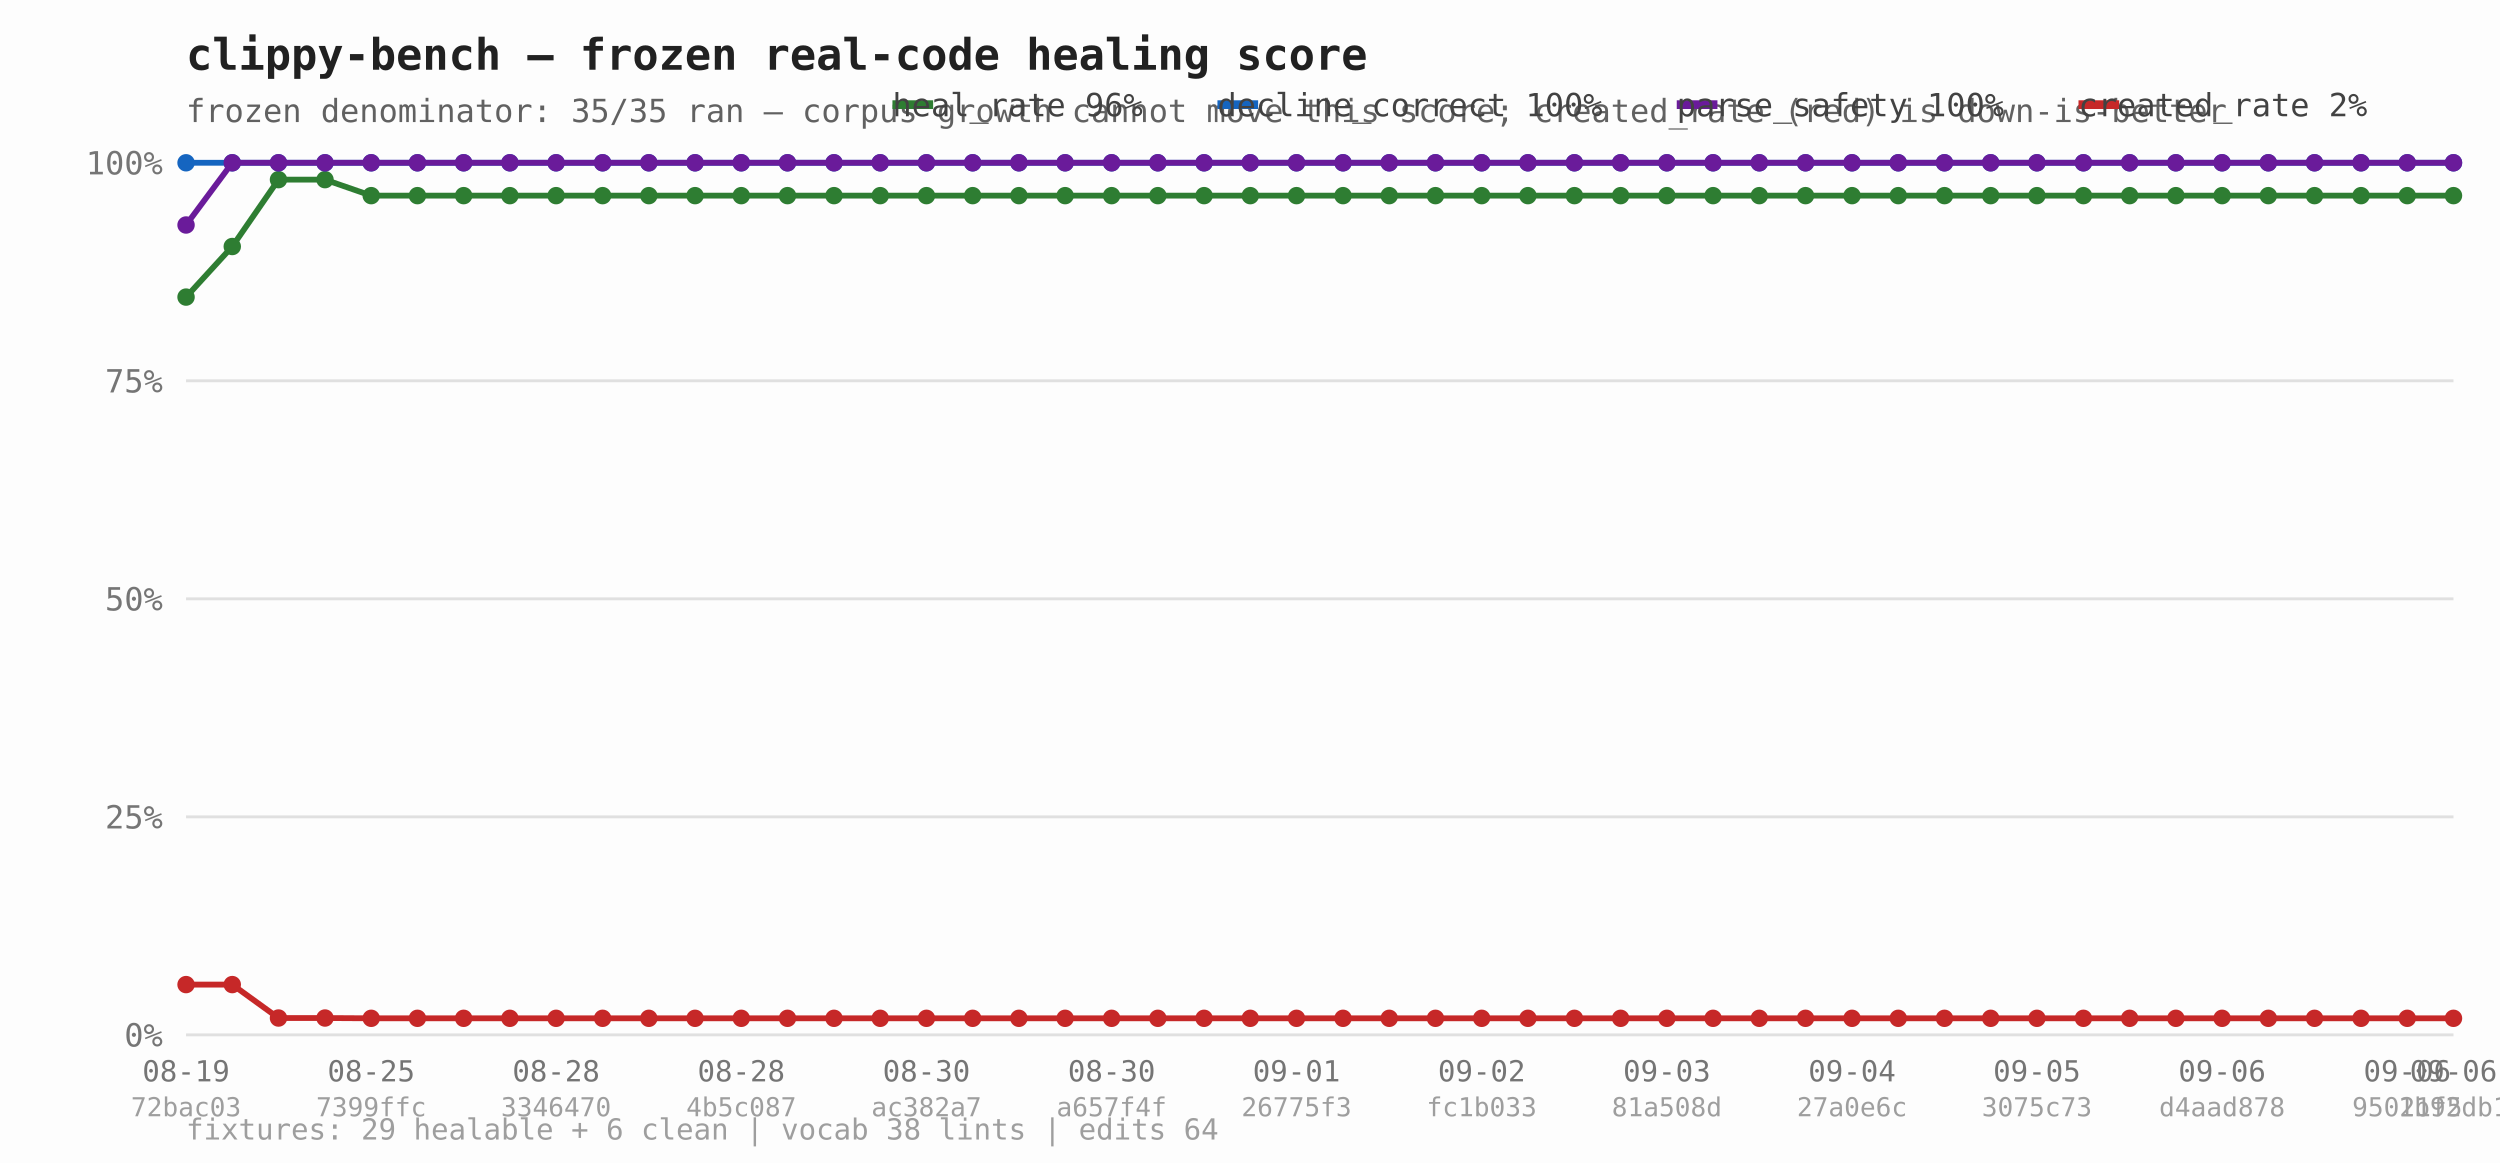
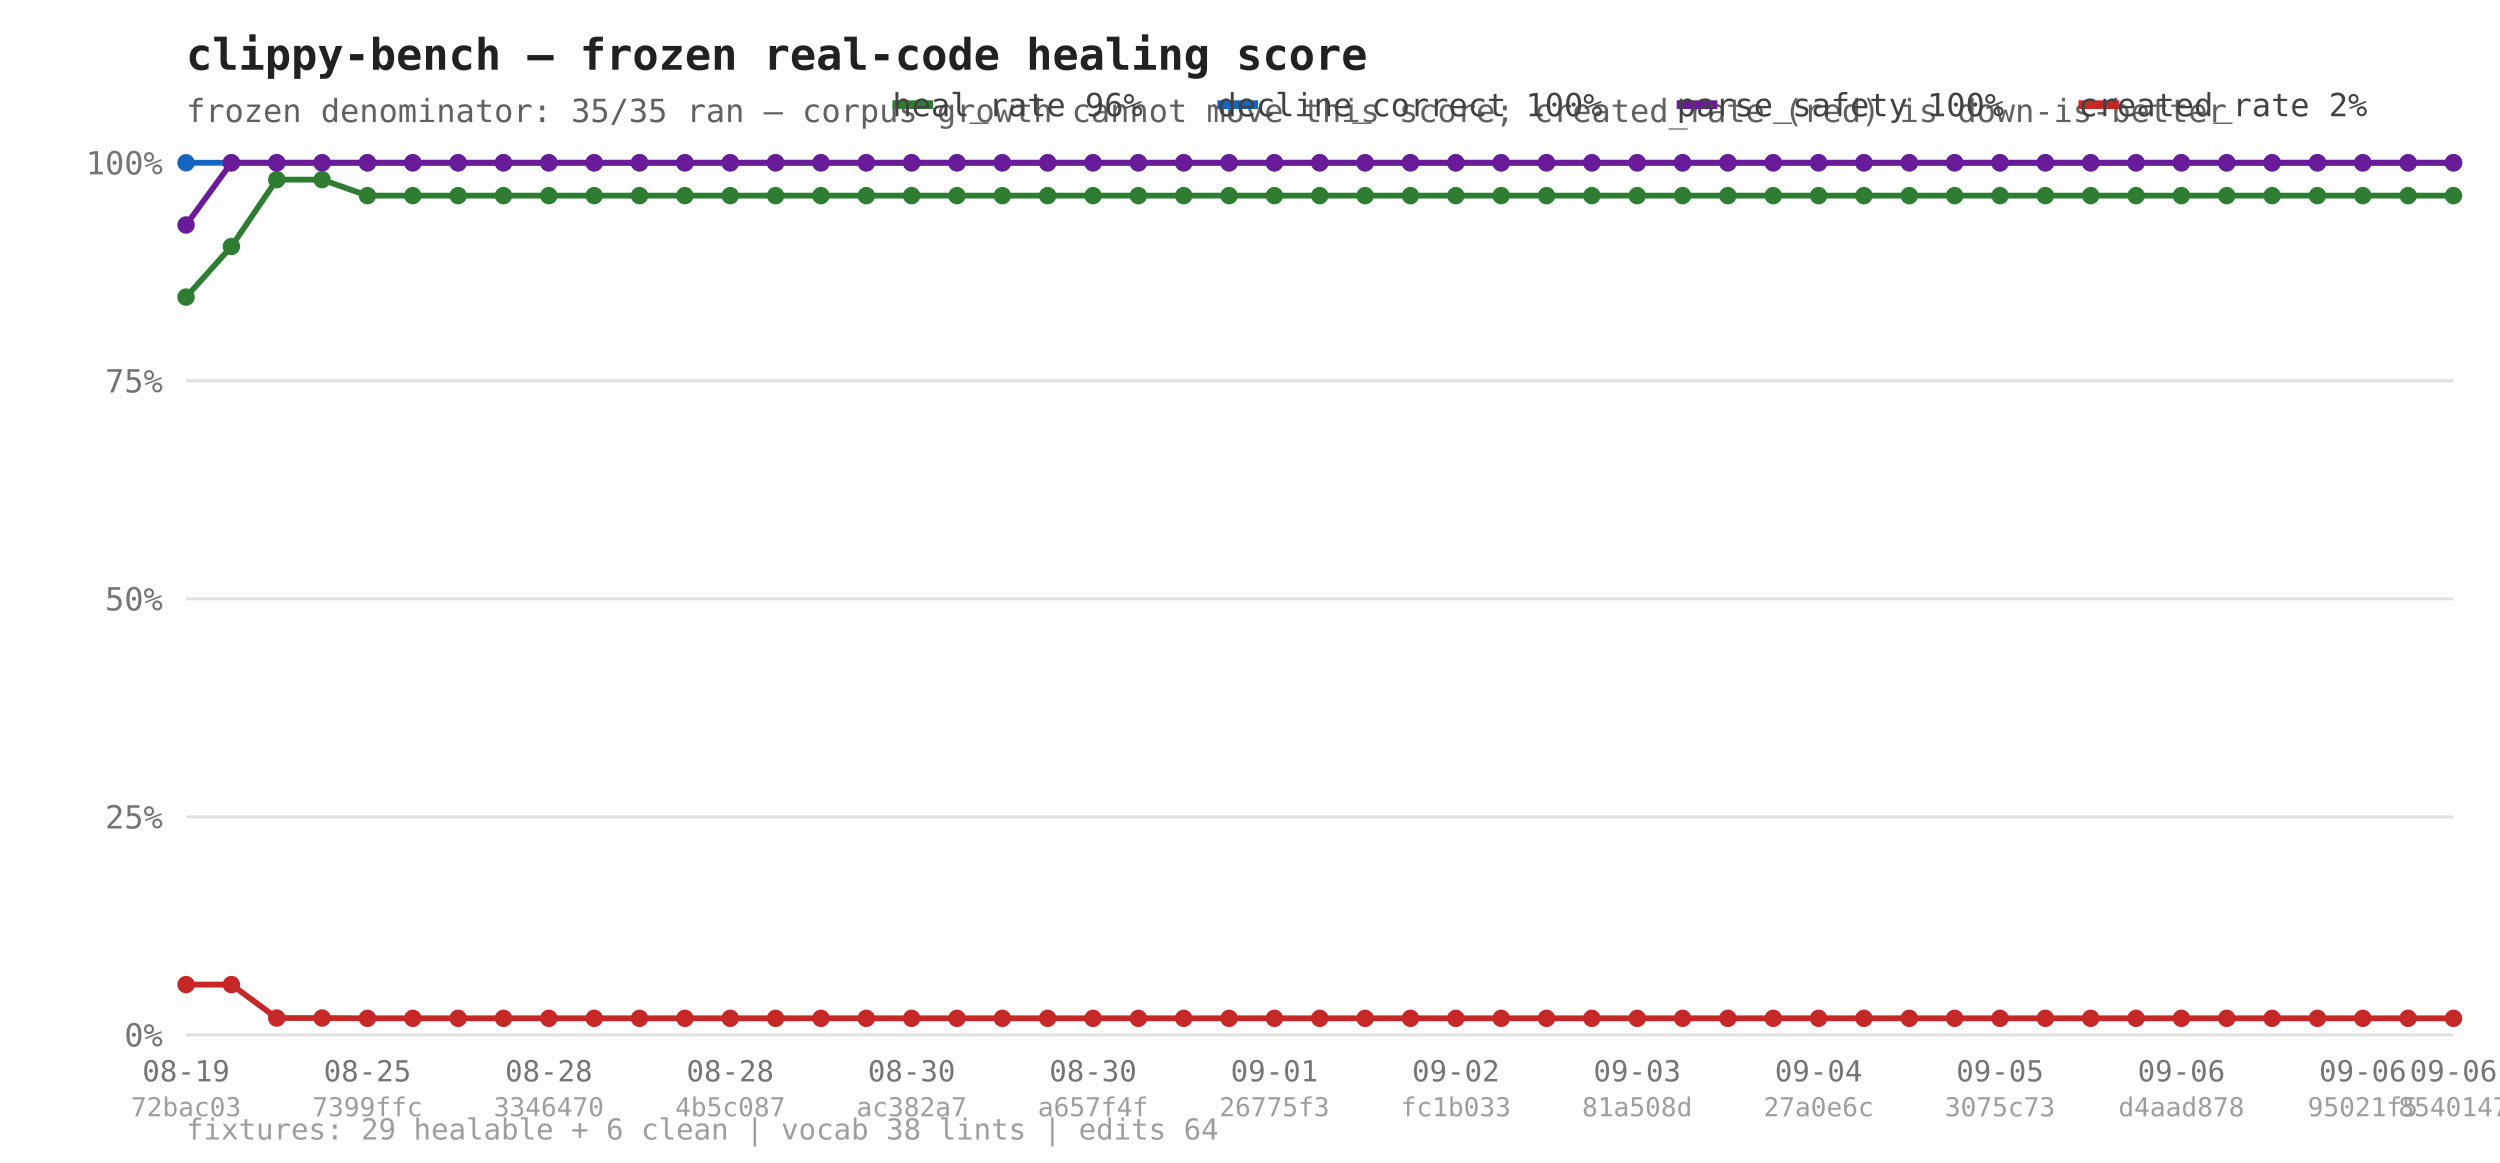
<svg xmlns="http://www.w3.org/2000/svg" width="860" height="400" viewBox="0 0 860 400" font-family="ui-monospace,Menlo,monospace">
  <rect width="100%" height="100%" fill="#fdfdfd" />
  <text x="64" y="24" font-size="15" font-weight="bold" fill="#212121">clippy-bench — frozen real-code healing score</text>
  <text x="64" y="42" font-size="11" fill="#616161">frozen denominator: 35/35 ran — corpus growth cannot move this score; created_rate (red) is down-is-better</text>
  <line x1="64" y1="356.0" x2="844" y2="356.0" stroke="#e0e0e0" stroke-width="1" />
  <text x="56" y="360.0" font-size="11" fill="#757575" text-anchor="end">0%</text>
  <line x1="64" y1="281.0" x2="844" y2="281.0" stroke="#e0e0e0" stroke-width="1" />
  <text x="56" y="285.0" font-size="11" fill="#757575" text-anchor="end">25%</text>
  <line x1="64" y1="206.0" x2="844" y2="206.0" stroke="#e0e0e0" stroke-width="1" />
  <text x="56" y="210.0" font-size="11" fill="#757575" text-anchor="end">50%</text>
  <line x1="64" y1="131.0" x2="844" y2="131.0" stroke="#e0e0e0" stroke-width="1" />
  <text x="56" y="135.0" font-size="11" fill="#757575" text-anchor="end">75%</text>
  <line x1="64" y1="56.0" x2="844" y2="56.0" stroke="#e0e0e0" stroke-width="1" />
  <text x="56" y="60.0" font-size="11" fill="#757575" text-anchor="end">100%</text>
  <line x1="715.0" y1="36" x2="729.0" y2="36" stroke="#c62828" stroke-width="3" />
  <text x="715.0" y="40" font-size="11" fill="#424242">created_rate 2%</text>
  <line x1="576.8" y1="36" x2="590.8" y2="36" stroke="#6a1b9a" stroke-width="3" />
  <text x="576.8" y="40" font-size="11" fill="#424242">parse_safety 100%</text>
  <line x1="418.8" y1="36" x2="432.8" y2="36" stroke="#1565c0" stroke-width="3" />
  <text x="418.8" y="40" font-size="11" fill="#424242">decline_correct 100%</text>
  <line x1="307.0" y1="36" x2="321.0" y2="36" stroke="#2e7d32" stroke-width="3" />
  <text x="307.0" y="40" font-size="11" fill="#424242">heal_rate 96%</text>
-   <path d="M 64.0 102.2 L 79.9 84.8 L 95.8 61.8 L 111.8 61.8 L 127.7 67.3 L 143.6 67.3 L 159.5 67.3 L 175.4 67.3 L 191.3 67.3 L 207.3 67.3 L 223.2 67.3 L 239.1 67.3 L 255.0 67.3 L 270.9 67.3 L 286.9 67.3 L 302.8 67.3 L 318.7 67.3 L 334.6 67.3 L 350.5 67.3 L 366.4 67.3 L 382.4 67.3 L 398.3 67.3 L 414.2 67.3 L 430.1 67.3 L 446.0 67.3 L 462.0 67.3 L 477.9 67.3 L 493.8 67.3 L 509.7 67.3 L 525.6 67.3 L 541.6 67.3 L 557.5 67.3 L 573.4 67.3 L 589.3 67.3 L 605.2 67.3 L 621.1 67.3 L 637.1 67.3 L 653.0 67.3 L 668.9 67.3 L 684.8 67.3 L 700.7 67.3 L 716.7 67.3 L 732.6 67.3 L 748.5 67.3 L 764.4 67.3 L 780.3 67.3 L 796.2 67.3 L 812.2 67.3 L 828.1 67.3 L 844.0 67.3" fill="none" stroke="#2e7d32" stroke-width="2" stroke-linejoin="round" stroke-linecap="round" />
+   <path d="M 64.0 102.2 L 79.6 84.8 L 95.2 61.8 L 110.8 61.8 L 126.4 67.3 L 142.0 67.3 L 157.6 67.3 L 173.2 67.3 L 188.8 67.3 L 204.4 67.3 L 220.0 67.3 L 235.6 67.3 L 251.2 67.3 L 266.8 67.3 L 282.4 67.3 L 298.0 67.3 L 313.6 67.3 L 329.2 67.3 L 344.8 67.3 L 360.4 67.3 L 376.0 67.3 L 391.6 67.3 L 407.2 67.3 L 422.8 67.3 L 438.4 67.3 L 454.0 67.3 L 469.6 67.3 L 485.2 67.3 L 500.8 67.3 L 516.4 67.3 L 532.0 67.3 L 547.6 67.3 L 563.2 67.3 L 578.8 67.3 L 594.4 67.3 L 610.0 67.3 L 625.6 67.3 L 641.2 67.3 L 656.8 67.3 L 672.4 67.3 L 688.0 67.3 L 703.6 67.3 L 719.2 67.3 L 734.8 67.3 L 750.4 67.3 L 766.0 67.3 L 781.6 67.3 L 797.2 67.3 L 812.8 67.3 L 828.4 67.3 L 844.0 67.3" fill="none" stroke="#2e7d32" stroke-width="2" stroke-linejoin="round" stroke-linecap="round" />
  <circle cx="64.0" cy="102.2" r="3" fill="#2e7d32" />
-   <circle cx="79.9" cy="84.8" r="3" fill="#2e7d32" />
-   <circle cx="95.8" cy="61.8" r="3" fill="#2e7d32" />
-   <circle cx="111.8" cy="61.8" r="3" fill="#2e7d32" />
-   <circle cx="127.7" cy="67.3" r="3" fill="#2e7d32" />
-   <circle cx="143.6" cy="67.3" r="3" fill="#2e7d32" />
-   <circle cx="159.5" cy="67.3" r="3" fill="#2e7d32" />
-   <circle cx="175.4" cy="67.3" r="3" fill="#2e7d32" />
-   <circle cx="191.3" cy="67.3" r="3" fill="#2e7d32" />
-   <circle cx="207.3" cy="67.3" r="3" fill="#2e7d32" />
-   <circle cx="223.2" cy="67.3" r="3" fill="#2e7d32" />
-   <circle cx="239.1" cy="67.3" r="3" fill="#2e7d32" />
-   <circle cx="255.0" cy="67.3" r="3" fill="#2e7d32" />
-   <circle cx="270.9" cy="67.3" r="3" fill="#2e7d32" />
-   <circle cx="286.9" cy="67.3" r="3" fill="#2e7d32" />
-   <circle cx="302.8" cy="67.3" r="3" fill="#2e7d32" />
-   <circle cx="318.7" cy="67.3" r="3" fill="#2e7d32" />
-   <circle cx="334.6" cy="67.3" r="3" fill="#2e7d32" />
-   <circle cx="350.5" cy="67.3" r="3" fill="#2e7d32" />
-   <circle cx="366.4" cy="67.3" r="3" fill="#2e7d32" />
-   <circle cx="382.4" cy="67.3" r="3" fill="#2e7d32" />
-   <circle cx="398.3" cy="67.3" r="3" fill="#2e7d32" />
-   <circle cx="414.2" cy="67.3" r="3" fill="#2e7d32" />
-   <circle cx="430.1" cy="67.3" r="3" fill="#2e7d32" />
-   <circle cx="446.0" cy="67.3" r="3" fill="#2e7d32" />
-   <circle cx="462.0" cy="67.3" r="3" fill="#2e7d32" />
-   <circle cx="477.9" cy="67.3" r="3" fill="#2e7d32" />
-   <circle cx="493.8" cy="67.3" r="3" fill="#2e7d32" />
-   <circle cx="509.7" cy="67.3" r="3" fill="#2e7d32" />
-   <circle cx="525.6" cy="67.3" r="3" fill="#2e7d32" />
-   <circle cx="541.6" cy="67.3" r="3" fill="#2e7d32" />
-   <circle cx="557.5" cy="67.3" r="3" fill="#2e7d32" />
-   <circle cx="573.4" cy="67.3" r="3" fill="#2e7d32" />
-   <circle cx="589.3" cy="67.3" r="3" fill="#2e7d32" />
-   <circle cx="605.2" cy="67.3" r="3" fill="#2e7d32" />
-   <circle cx="621.1" cy="67.3" r="3" fill="#2e7d32" />
-   <circle cx="637.1" cy="67.3" r="3" fill="#2e7d32" />
-   <circle cx="653.0" cy="67.3" r="3" fill="#2e7d32" />
-   <circle cx="668.9" cy="67.3" r="3" fill="#2e7d32" />
-   <circle cx="684.8" cy="67.3" r="3" fill="#2e7d32" />
-   <circle cx="700.7" cy="67.3" r="3" fill="#2e7d32" />
-   <circle cx="716.7" cy="67.3" r="3" fill="#2e7d32" />
-   <circle cx="732.6" cy="67.3" r="3" fill="#2e7d32" />
-   <circle cx="748.5" cy="67.3" r="3" fill="#2e7d32" />
-   <circle cx="764.4" cy="67.3" r="3" fill="#2e7d32" />
-   <circle cx="780.3" cy="67.3" r="3" fill="#2e7d32" />
-   <circle cx="796.2" cy="67.3" r="3" fill="#2e7d32" />
-   <circle cx="812.2" cy="67.3" r="3" fill="#2e7d32" />
-   <circle cx="828.1" cy="67.3" r="3" fill="#2e7d32" />
+   <circle cx="79.6" cy="84.8" r="3" fill="#2e7d32" />
+   <circle cx="95.2" cy="61.8" r="3" fill="#2e7d32" />
+   <circle cx="110.8" cy="61.8" r="3" fill="#2e7d32" />
+   <circle cx="126.4" cy="67.3" r="3" fill="#2e7d32" />
+   <circle cx="142.0" cy="67.3" r="3" fill="#2e7d32" />
+   <circle cx="157.6" cy="67.3" r="3" fill="#2e7d32" />
+   <circle cx="173.2" cy="67.3" r="3" fill="#2e7d32" />
+   <circle cx="188.8" cy="67.3" r="3" fill="#2e7d32" />
+   <circle cx="204.4" cy="67.3" r="3" fill="#2e7d32" />
+   <circle cx="220.0" cy="67.3" r="3" fill="#2e7d32" />
+   <circle cx="235.6" cy="67.3" r="3" fill="#2e7d32" />
+   <circle cx="251.2" cy="67.3" r="3" fill="#2e7d32" />
+   <circle cx="266.8" cy="67.3" r="3" fill="#2e7d32" />
+   <circle cx="282.4" cy="67.3" r="3" fill="#2e7d32" />
+   <circle cx="298.0" cy="67.3" r="3" fill="#2e7d32" />
+   <circle cx="313.6" cy="67.3" r="3" fill="#2e7d32" />
+   <circle cx="329.2" cy="67.3" r="3" fill="#2e7d32" />
+   <circle cx="344.8" cy="67.3" r="3" fill="#2e7d32" />
+   <circle cx="360.4" cy="67.3" r="3" fill="#2e7d32" />
+   <circle cx="376.0" cy="67.3" r="3" fill="#2e7d32" />
+   <circle cx="391.6" cy="67.3" r="3" fill="#2e7d32" />
+   <circle cx="407.2" cy="67.3" r="3" fill="#2e7d32" />
+   <circle cx="422.8" cy="67.3" r="3" fill="#2e7d32" />
+   <circle cx="438.4" cy="67.3" r="3" fill="#2e7d32" />
+   <circle cx="454.0" cy="67.3" r="3" fill="#2e7d32" />
+   <circle cx="469.6" cy="67.3" r="3" fill="#2e7d32" />
+   <circle cx="485.2" cy="67.3" r="3" fill="#2e7d32" />
+   <circle cx="500.8" cy="67.3" r="3" fill="#2e7d32" />
+   <circle cx="516.4" cy="67.3" r="3" fill="#2e7d32" />
+   <circle cx="532.0" cy="67.3" r="3" fill="#2e7d32" />
+   <circle cx="547.6" cy="67.3" r="3" fill="#2e7d32" />
+   <circle cx="563.2" cy="67.3" r="3" fill="#2e7d32" />
+   <circle cx="578.8" cy="67.3" r="3" fill="#2e7d32" />
+   <circle cx="594.4" cy="67.3" r="3" fill="#2e7d32" />
+   <circle cx="610.0" cy="67.3" r="3" fill="#2e7d32" />
+   <circle cx="625.6" cy="67.3" r="3" fill="#2e7d32" />
+   <circle cx="641.2" cy="67.3" r="3" fill="#2e7d32" />
+   <circle cx="656.8" cy="67.3" r="3" fill="#2e7d32" />
+   <circle cx="672.4" cy="67.3" r="3" fill="#2e7d32" />
+   <circle cx="688.0" cy="67.3" r="3" fill="#2e7d32" />
+   <circle cx="703.6" cy="67.3" r="3" fill="#2e7d32" />
+   <circle cx="719.2" cy="67.3" r="3" fill="#2e7d32" />
+   <circle cx="734.8" cy="67.3" r="3" fill="#2e7d32" />
+   <circle cx="750.4" cy="67.3" r="3" fill="#2e7d32" />
+   <circle cx="766.0" cy="67.3" r="3" fill="#2e7d32" />
+   <circle cx="781.6" cy="67.3" r="3" fill="#2e7d32" />
+   <circle cx="797.2" cy="67.3" r="3" fill="#2e7d32" />
+   <circle cx="812.8" cy="67.3" r="3" fill="#2e7d32" />
+   <circle cx="828.4" cy="67.3" r="3" fill="#2e7d32" />
  <circle cx="844.0" cy="67.3" r="3" fill="#2e7d32" />
-   <path d="M 64.0 56.0 L 79.9 56.0 L 95.8 56.0 L 111.8 56.0 L 127.7 56.0 L 143.6 56.0 L 159.5 56.0 L 175.4 56.0 L 191.3 56.0 L 207.3 56.0 L 223.2 56.0 L 239.1 56.0 L 255.0 56.0 L 270.9 56.0 L 286.9 56.0 L 302.8 56.0 L 318.7 56.0 L 334.6 56.0 L 350.5 56.0 L 366.4 56.0 L 382.4 56.0 L 398.3 56.0 L 414.2 56.0 L 430.1 56.0 L 446.0 56.0 L 462.0 56.0 L 477.9 56.0 L 493.8 56.0 L 509.7 56.0 L 525.6 56.0 L 541.6 56.0 L 557.5 56.0 L 573.4 56.0 L 589.3 56.0 L 605.2 56.0 L 621.1 56.0 L 637.1 56.0 L 653.0 56.0 L 668.9 56.0 L 684.8 56.0 L 700.7 56.0 L 716.7 56.0 L 732.6 56.0 L 748.5 56.0 L 764.4 56.0 L 780.3 56.0 L 796.2 56.0 L 812.2 56.0 L 828.1 56.0 L 844.0 56.0" fill="none" stroke="#1565c0" stroke-width="2" stroke-linejoin="round" stroke-linecap="round" />
+   <path d="M 64.0 56.0 L 79.6 56.0 L 95.2 56.0 L 110.8 56.0 L 126.4 56.0 L 142.0 56.0 L 157.6 56.0 L 173.2 56.0 L 188.8 56.0 L 204.4 56.0 L 220.0 56.0 L 235.6 56.0 L 251.2 56.0 L 266.8 56.0 L 282.4 56.0 L 298.0 56.0 L 313.6 56.0 L 329.2 56.0 L 344.8 56.0 L 360.4 56.0 L 376.0 56.0 L 391.6 56.0 L 407.2 56.0 L 422.8 56.0 L 438.4 56.0 L 454.0 56.0 L 469.6 56.0 L 485.2 56.0 L 500.8 56.0 L 516.4 56.0 L 532.0 56.0 L 547.6 56.0 L 563.2 56.0 L 578.8 56.0 L 594.4 56.0 L 610.0 56.0 L 625.6 56.0 L 641.2 56.0 L 656.8 56.0 L 672.4 56.0 L 688.0 56.0 L 703.6 56.0 L 719.2 56.0 L 734.8 56.0 L 750.4 56.0 L 766.0 56.0 L 781.6 56.0 L 797.2 56.0 L 812.8 56.0 L 828.4 56.0 L 844.0 56.0" fill="none" stroke="#1565c0" stroke-width="2" stroke-linejoin="round" stroke-linecap="round" />
  <circle cx="64.0" cy="56.0" r="3" fill="#1565c0" />
-   <circle cx="79.9" cy="56.0" r="3" fill="#1565c0" />
-   <circle cx="95.8" cy="56.0" r="3" fill="#1565c0" />
-   <circle cx="111.8" cy="56.0" r="3" fill="#1565c0" />
-   <circle cx="127.7" cy="56.0" r="3" fill="#1565c0" />
-   <circle cx="143.6" cy="56.0" r="3" fill="#1565c0" />
-   <circle cx="159.5" cy="56.0" r="3" fill="#1565c0" />
-   <circle cx="175.4" cy="56.0" r="3" fill="#1565c0" />
-   <circle cx="191.3" cy="56.0" r="3" fill="#1565c0" />
-   <circle cx="207.3" cy="56.0" r="3" fill="#1565c0" />
-   <circle cx="223.2" cy="56.0" r="3" fill="#1565c0" />
-   <circle cx="239.1" cy="56.0" r="3" fill="#1565c0" />
-   <circle cx="255.0" cy="56.0" r="3" fill="#1565c0" />
-   <circle cx="270.9" cy="56.0" r="3" fill="#1565c0" />
-   <circle cx="286.9" cy="56.0" r="3" fill="#1565c0" />
-   <circle cx="302.8" cy="56.0" r="3" fill="#1565c0" />
-   <circle cx="318.7" cy="56.0" r="3" fill="#1565c0" />
-   <circle cx="334.6" cy="56.0" r="3" fill="#1565c0" />
-   <circle cx="350.5" cy="56.0" r="3" fill="#1565c0" />
-   <circle cx="366.4" cy="56.0" r="3" fill="#1565c0" />
-   <circle cx="382.4" cy="56.0" r="3" fill="#1565c0" />
-   <circle cx="398.3" cy="56.0" r="3" fill="#1565c0" />
-   <circle cx="414.2" cy="56.0" r="3" fill="#1565c0" />
-   <circle cx="430.1" cy="56.0" r="3" fill="#1565c0" />
-   <circle cx="446.0" cy="56.0" r="3" fill="#1565c0" />
-   <circle cx="462.0" cy="56.0" r="3" fill="#1565c0" />
-   <circle cx="477.9" cy="56.0" r="3" fill="#1565c0" />
-   <circle cx="493.8" cy="56.0" r="3" fill="#1565c0" />
-   <circle cx="509.7" cy="56.0" r="3" fill="#1565c0" />
-   <circle cx="525.6" cy="56.0" r="3" fill="#1565c0" />
-   <circle cx="541.6" cy="56.0" r="3" fill="#1565c0" />
-   <circle cx="557.5" cy="56.0" r="3" fill="#1565c0" />
-   <circle cx="573.4" cy="56.0" r="3" fill="#1565c0" />
-   <circle cx="589.3" cy="56.0" r="3" fill="#1565c0" />
-   <circle cx="605.2" cy="56.0" r="3" fill="#1565c0" />
-   <circle cx="621.1" cy="56.0" r="3" fill="#1565c0" />
-   <circle cx="637.1" cy="56.0" r="3" fill="#1565c0" />
-   <circle cx="653.0" cy="56.0" r="3" fill="#1565c0" />
-   <circle cx="668.9" cy="56.0" r="3" fill="#1565c0" />
-   <circle cx="684.8" cy="56.0" r="3" fill="#1565c0" />
-   <circle cx="700.7" cy="56.0" r="3" fill="#1565c0" />
-   <circle cx="716.7" cy="56.0" r="3" fill="#1565c0" />
-   <circle cx="732.6" cy="56.0" r="3" fill="#1565c0" />
-   <circle cx="748.5" cy="56.0" r="3" fill="#1565c0" />
-   <circle cx="764.4" cy="56.0" r="3" fill="#1565c0" />
-   <circle cx="780.3" cy="56.0" r="3" fill="#1565c0" />
-   <circle cx="796.2" cy="56.0" r="3" fill="#1565c0" />
-   <circle cx="812.2" cy="56.0" r="3" fill="#1565c0" />
-   <circle cx="828.1" cy="56.0" r="3" fill="#1565c0" />
+   <circle cx="79.6" cy="56.0" r="3" fill="#1565c0" />
+   <circle cx="95.2" cy="56.0" r="3" fill="#1565c0" />
+   <circle cx="110.8" cy="56.0" r="3" fill="#1565c0" />
+   <circle cx="126.4" cy="56.0" r="3" fill="#1565c0" />
+   <circle cx="142.0" cy="56.0" r="3" fill="#1565c0" />
+   <circle cx="157.6" cy="56.0" r="3" fill="#1565c0" />
+   <circle cx="173.2" cy="56.0" r="3" fill="#1565c0" />
+   <circle cx="188.8" cy="56.0" r="3" fill="#1565c0" />
+   <circle cx="204.4" cy="56.0" r="3" fill="#1565c0" />
+   <circle cx="220.0" cy="56.0" r="3" fill="#1565c0" />
+   <circle cx="235.6" cy="56.0" r="3" fill="#1565c0" />
+   <circle cx="251.2" cy="56.0" r="3" fill="#1565c0" />
+   <circle cx="266.8" cy="56.0" r="3" fill="#1565c0" />
+   <circle cx="282.4" cy="56.0" r="3" fill="#1565c0" />
+   <circle cx="298.0" cy="56.0" r="3" fill="#1565c0" />
+   <circle cx="313.6" cy="56.0" r="3" fill="#1565c0" />
+   <circle cx="329.2" cy="56.0" r="3" fill="#1565c0" />
+   <circle cx="344.8" cy="56.0" r="3" fill="#1565c0" />
+   <circle cx="360.4" cy="56.0" r="3" fill="#1565c0" />
+   <circle cx="376.0" cy="56.0" r="3" fill="#1565c0" />
+   <circle cx="391.6" cy="56.0" r="3" fill="#1565c0" />
+   <circle cx="407.2" cy="56.0" r="3" fill="#1565c0" />
+   <circle cx="422.8" cy="56.0" r="3" fill="#1565c0" />
+   <circle cx="438.4" cy="56.0" r="3" fill="#1565c0" />
+   <circle cx="454.0" cy="56.0" r="3" fill="#1565c0" />
+   <circle cx="469.6" cy="56.0" r="3" fill="#1565c0" />
+   <circle cx="485.2" cy="56.0" r="3" fill="#1565c0" />
+   <circle cx="500.8" cy="56.0" r="3" fill="#1565c0" />
+   <circle cx="516.4" cy="56.0" r="3" fill="#1565c0" />
+   <circle cx="532.0" cy="56.0" r="3" fill="#1565c0" />
+   <circle cx="547.6" cy="56.0" r="3" fill="#1565c0" />
+   <circle cx="563.2" cy="56.0" r="3" fill="#1565c0" />
+   <circle cx="578.8" cy="56.0" r="3" fill="#1565c0" />
+   <circle cx="594.4" cy="56.0" r="3" fill="#1565c0" />
+   <circle cx="610.0" cy="56.0" r="3" fill="#1565c0" />
+   <circle cx="625.6" cy="56.0" r="3" fill="#1565c0" />
+   <circle cx="641.2" cy="56.0" r="3" fill="#1565c0" />
+   <circle cx="656.8" cy="56.0" r="3" fill="#1565c0" />
+   <circle cx="672.4" cy="56.0" r="3" fill="#1565c0" />
+   <circle cx="688.0" cy="56.0" r="3" fill="#1565c0" />
+   <circle cx="703.6" cy="56.0" r="3" fill="#1565c0" />
+   <circle cx="719.2" cy="56.0" r="3" fill="#1565c0" />
+   <circle cx="734.8" cy="56.0" r="3" fill="#1565c0" />
+   <circle cx="750.4" cy="56.0" r="3" fill="#1565c0" />
+   <circle cx="766.0" cy="56.0" r="3" fill="#1565c0" />
+   <circle cx="781.6" cy="56.0" r="3" fill="#1565c0" />
+   <circle cx="797.2" cy="56.0" r="3" fill="#1565c0" />
+   <circle cx="812.8" cy="56.0" r="3" fill="#1565c0" />
+   <circle cx="828.4" cy="56.0" r="3" fill="#1565c0" />
  <circle cx="844.0" cy="56.0" r="3" fill="#1565c0" />
-   <path d="M 64.0 77.4 L 79.9 56.0 L 95.8 56.0 L 111.8 56.0 L 127.7 56.0 L 143.6 56.0 L 159.5 56.0 L 175.4 56.0 L 191.3 56.0 L 207.3 56.0 L 223.2 56.0 L 239.1 56.0 L 255.0 56.0 L 270.9 56.0 L 286.9 56.0 L 302.8 56.0 L 318.7 56.0 L 334.6 56.0 L 350.5 56.0 L 366.4 56.0 L 382.4 56.0 L 398.3 56.0 L 414.2 56.0 L 430.1 56.0 L 446.0 56.0 L 462.0 56.0 L 477.9 56.0 L 493.8 56.0 L 509.7 56.0 L 525.6 56.0 L 541.6 56.0 L 557.5 56.0 L 573.4 56.0 L 589.3 56.0 L 605.2 56.0 L 621.1 56.0 L 637.1 56.0 L 653.0 56.0 L 668.9 56.0 L 684.8 56.0 L 700.7 56.0 L 716.7 56.0 L 732.6 56.0 L 748.5 56.0 L 764.4 56.0 L 780.3 56.0 L 796.2 56.0 L 812.2 56.0 L 828.1 56.0 L 844.0 56.0" fill="none" stroke="#6a1b9a" stroke-width="2" stroke-linejoin="round" stroke-linecap="round" />
+   <path d="M 64.0 77.4 L 79.6 56.0 L 95.2 56.0 L 110.8 56.0 L 126.4 56.0 L 142.0 56.0 L 157.6 56.0 L 173.2 56.0 L 188.8 56.0 L 204.4 56.0 L 220.0 56.0 L 235.6 56.0 L 251.2 56.0 L 266.8 56.0 L 282.4 56.0 L 298.0 56.0 L 313.6 56.0 L 329.2 56.0 L 344.8 56.0 L 360.4 56.0 L 376.0 56.0 L 391.6 56.0 L 407.2 56.0 L 422.8 56.0 L 438.4 56.0 L 454.0 56.0 L 469.6 56.0 L 485.2 56.0 L 500.8 56.0 L 516.4 56.0 L 532.0 56.0 L 547.6 56.0 L 563.2 56.0 L 578.8 56.0 L 594.4 56.0 L 610.0 56.0 L 625.6 56.0 L 641.2 56.0 L 656.8 56.0 L 672.4 56.0 L 688.0 56.0 L 703.6 56.0 L 719.2 56.0 L 734.8 56.0 L 750.4 56.0 L 766.0 56.0 L 781.6 56.0 L 797.2 56.0 L 812.8 56.0 L 828.4 56.0 L 844.0 56.0" fill="none" stroke="#6a1b9a" stroke-width="2" stroke-linejoin="round" stroke-linecap="round" />
  <circle cx="64.0" cy="77.4" r="3" fill="#6a1b9a" />
-   <circle cx="79.9" cy="56.0" r="3" fill="#6a1b9a" />
-   <circle cx="95.8" cy="56.0" r="3" fill="#6a1b9a" />
-   <circle cx="111.8" cy="56.0" r="3" fill="#6a1b9a" />
-   <circle cx="127.7" cy="56.0" r="3" fill="#6a1b9a" />
-   <circle cx="143.6" cy="56.0" r="3" fill="#6a1b9a" />
-   <circle cx="159.5" cy="56.0" r="3" fill="#6a1b9a" />
-   <circle cx="175.4" cy="56.0" r="3" fill="#6a1b9a" />
-   <circle cx="191.3" cy="56.0" r="3" fill="#6a1b9a" />
-   <circle cx="207.3" cy="56.0" r="3" fill="#6a1b9a" />
-   <circle cx="223.2" cy="56.0" r="3" fill="#6a1b9a" />
-   <circle cx="239.1" cy="56.0" r="3" fill="#6a1b9a" />
-   <circle cx="255.0" cy="56.0" r="3" fill="#6a1b9a" />
-   <circle cx="270.9" cy="56.0" r="3" fill="#6a1b9a" />
-   <circle cx="286.9" cy="56.0" r="3" fill="#6a1b9a" />
-   <circle cx="302.8" cy="56.0" r="3" fill="#6a1b9a" />
-   <circle cx="318.7" cy="56.0" r="3" fill="#6a1b9a" />
-   <circle cx="334.6" cy="56.0" r="3" fill="#6a1b9a" />
-   <circle cx="350.5" cy="56.0" r="3" fill="#6a1b9a" />
-   <circle cx="366.4" cy="56.0" r="3" fill="#6a1b9a" />
-   <circle cx="382.4" cy="56.0" r="3" fill="#6a1b9a" />
-   <circle cx="398.3" cy="56.0" r="3" fill="#6a1b9a" />
-   <circle cx="414.2" cy="56.0" r="3" fill="#6a1b9a" />
-   <circle cx="430.1" cy="56.0" r="3" fill="#6a1b9a" />
-   <circle cx="446.0" cy="56.0" r="3" fill="#6a1b9a" />
-   <circle cx="462.0" cy="56.0" r="3" fill="#6a1b9a" />
-   <circle cx="477.9" cy="56.0" r="3" fill="#6a1b9a" />
-   <circle cx="493.8" cy="56.0" r="3" fill="#6a1b9a" />
-   <circle cx="509.7" cy="56.0" r="3" fill="#6a1b9a" />
-   <circle cx="525.6" cy="56.0" r="3" fill="#6a1b9a" />
-   <circle cx="541.6" cy="56.0" r="3" fill="#6a1b9a" />
-   <circle cx="557.5" cy="56.0" r="3" fill="#6a1b9a" />
-   <circle cx="573.4" cy="56.0" r="3" fill="#6a1b9a" />
-   <circle cx="589.3" cy="56.0" r="3" fill="#6a1b9a" />
-   <circle cx="605.2" cy="56.0" r="3" fill="#6a1b9a" />
-   <circle cx="621.1" cy="56.0" r="3" fill="#6a1b9a" />
-   <circle cx="637.1" cy="56.0" r="3" fill="#6a1b9a" />
-   <circle cx="653.0" cy="56.0" r="3" fill="#6a1b9a" />
-   <circle cx="668.9" cy="56.0" r="3" fill="#6a1b9a" />
-   <circle cx="684.8" cy="56.0" r="3" fill="#6a1b9a" />
-   <circle cx="700.7" cy="56.0" r="3" fill="#6a1b9a" />
-   <circle cx="716.7" cy="56.0" r="3" fill="#6a1b9a" />
-   <circle cx="732.6" cy="56.0" r="3" fill="#6a1b9a" />
-   <circle cx="748.5" cy="56.0" r="3" fill="#6a1b9a" />
-   <circle cx="764.4" cy="56.0" r="3" fill="#6a1b9a" />
-   <circle cx="780.3" cy="56.0" r="3" fill="#6a1b9a" />
-   <circle cx="796.2" cy="56.0" r="3" fill="#6a1b9a" />
-   <circle cx="812.2" cy="56.0" r="3" fill="#6a1b9a" />
-   <circle cx="828.1" cy="56.0" r="3" fill="#6a1b9a" />
+   <circle cx="79.6" cy="56.0" r="3" fill="#6a1b9a" />
+   <circle cx="95.2" cy="56.0" r="3" fill="#6a1b9a" />
+   <circle cx="110.8" cy="56.0" r="3" fill="#6a1b9a" />
+   <circle cx="126.4" cy="56.0" r="3" fill="#6a1b9a" />
+   <circle cx="142.0" cy="56.0" r="3" fill="#6a1b9a" />
+   <circle cx="157.6" cy="56.0" r="3" fill="#6a1b9a" />
+   <circle cx="173.2" cy="56.0" r="3" fill="#6a1b9a" />
+   <circle cx="188.8" cy="56.0" r="3" fill="#6a1b9a" />
+   <circle cx="204.4" cy="56.0" r="3" fill="#6a1b9a" />
+   <circle cx="220.0" cy="56.0" r="3" fill="#6a1b9a" />
+   <circle cx="235.6" cy="56.0" r="3" fill="#6a1b9a" />
+   <circle cx="251.2" cy="56.0" r="3" fill="#6a1b9a" />
+   <circle cx="266.8" cy="56.0" r="3" fill="#6a1b9a" />
+   <circle cx="282.4" cy="56.0" r="3" fill="#6a1b9a" />
+   <circle cx="298.0" cy="56.0" r="3" fill="#6a1b9a" />
+   <circle cx="313.6" cy="56.0" r="3" fill="#6a1b9a" />
+   <circle cx="329.2" cy="56.0" r="3" fill="#6a1b9a" />
+   <circle cx="344.8" cy="56.0" r="3" fill="#6a1b9a" />
+   <circle cx="360.4" cy="56.0" r="3" fill="#6a1b9a" />
+   <circle cx="376.0" cy="56.0" r="3" fill="#6a1b9a" />
+   <circle cx="391.6" cy="56.0" r="3" fill="#6a1b9a" />
+   <circle cx="407.2" cy="56.0" r="3" fill="#6a1b9a" />
+   <circle cx="422.8" cy="56.0" r="3" fill="#6a1b9a" />
+   <circle cx="438.4" cy="56.0" r="3" fill="#6a1b9a" />
+   <circle cx="454.0" cy="56.0" r="3" fill="#6a1b9a" />
+   <circle cx="469.6" cy="56.0" r="3" fill="#6a1b9a" />
+   <circle cx="485.2" cy="56.0" r="3" fill="#6a1b9a" />
+   <circle cx="500.8" cy="56.0" r="3" fill="#6a1b9a" />
+   <circle cx="516.4" cy="56.0" r="3" fill="#6a1b9a" />
+   <circle cx="532.0" cy="56.0" r="3" fill="#6a1b9a" />
+   <circle cx="547.6" cy="56.0" r="3" fill="#6a1b9a" />
+   <circle cx="563.2" cy="56.0" r="3" fill="#6a1b9a" />
+   <circle cx="578.8" cy="56.0" r="3" fill="#6a1b9a" />
+   <circle cx="594.4" cy="56.0" r="3" fill="#6a1b9a" />
+   <circle cx="610.0" cy="56.0" r="3" fill="#6a1b9a" />
+   <circle cx="625.6" cy="56.0" r="3" fill="#6a1b9a" />
+   <circle cx="641.2" cy="56.0" r="3" fill="#6a1b9a" />
+   <circle cx="656.8" cy="56.0" r="3" fill="#6a1b9a" />
+   <circle cx="672.4" cy="56.0" r="3" fill="#6a1b9a" />
+   <circle cx="688.0" cy="56.0" r="3" fill="#6a1b9a" />
+   <circle cx="703.6" cy="56.0" r="3" fill="#6a1b9a" />
+   <circle cx="719.2" cy="56.0" r="3" fill="#6a1b9a" />
+   <circle cx="734.8" cy="56.0" r="3" fill="#6a1b9a" />
+   <circle cx="750.4" cy="56.0" r="3" fill="#6a1b9a" />
+   <circle cx="766.0" cy="56.0" r="3" fill="#6a1b9a" />
+   <circle cx="781.6" cy="56.0" r="3" fill="#6a1b9a" />
+   <circle cx="797.2" cy="56.0" r="3" fill="#6a1b9a" />
+   <circle cx="812.8" cy="56.0" r="3" fill="#6a1b9a" />
+   <circle cx="828.4" cy="56.0" r="3" fill="#6a1b9a" />
  <circle cx="844.0" cy="56.0" r="3" fill="#6a1b9a" />
-   <path d="M 64.0 338.7 L 79.9 338.7 L 95.8 350.2 L 111.8 350.2 L 127.7 350.3 L 143.6 350.3 L 159.5 350.3 L 175.4 350.3 L 191.3 350.3 L 207.3 350.3 L 223.2 350.3 L 239.1 350.3 L 255.0 350.3 L 270.9 350.3 L 286.9 350.3 L 302.8 350.3 L 318.7 350.3 L 334.6 350.3 L 350.5 350.3 L 366.4 350.3 L 382.4 350.3 L 398.3 350.3 L 414.2 350.3 L 430.1 350.3 L 446.0 350.3 L 462.0 350.3 L 477.9 350.3 L 493.8 350.3 L 509.7 350.3 L 525.6 350.3 L 541.6 350.3 L 557.5 350.3 L 573.4 350.3 L 589.3 350.3 L 605.2 350.3 L 621.1 350.3 L 637.1 350.3 L 653.0 350.3 L 668.9 350.3 L 684.8 350.3 L 700.7 350.3 L 716.7 350.3 L 732.6 350.3 L 748.5 350.3 L 764.4 350.3 L 780.3 350.3 L 796.2 350.3 L 812.2 350.3 L 828.1 350.3 L 844.0 350.3" fill="none" stroke="#c62828" stroke-width="2" stroke-linejoin="round" stroke-linecap="round" />
+   <path d="M 64.0 338.7 L 79.6 338.7 L 95.2 350.2 L 110.8 350.2 L 126.4 350.3 L 142.0 350.3 L 157.6 350.3 L 173.2 350.3 L 188.8 350.3 L 204.4 350.3 L 220.0 350.3 L 235.6 350.3 L 251.2 350.3 L 266.8 350.3 L 282.4 350.3 L 298.0 350.3 L 313.6 350.3 L 329.2 350.3 L 344.8 350.3 L 360.4 350.3 L 376.0 350.3 L 391.6 350.3 L 407.2 350.3 L 422.8 350.3 L 438.4 350.3 L 454.0 350.3 L 469.6 350.3 L 485.2 350.3 L 500.8 350.3 L 516.4 350.3 L 532.0 350.3 L 547.6 350.3 L 563.2 350.3 L 578.8 350.3 L 594.4 350.3 L 610.0 350.3 L 625.6 350.3 L 641.2 350.3 L 656.8 350.3 L 672.4 350.3 L 688.0 350.3 L 703.6 350.3 L 719.2 350.3 L 734.8 350.3 L 750.4 350.3 L 766.0 350.3 L 781.6 350.3 L 797.2 350.3 L 812.8 350.3 L 828.4 350.3 L 844.0 350.3" fill="none" stroke="#c62828" stroke-width="2" stroke-linejoin="round" stroke-linecap="round" />
  <circle cx="64.0" cy="338.7" r="3" fill="#c62828" />
-   <circle cx="79.9" cy="338.7" r="3" fill="#c62828" />
-   <circle cx="95.8" cy="350.2" r="3" fill="#c62828" />
-   <circle cx="111.8" cy="350.2" r="3" fill="#c62828" />
-   <circle cx="127.7" cy="350.3" r="3" fill="#c62828" />
-   <circle cx="143.6" cy="350.3" r="3" fill="#c62828" />
-   <circle cx="159.5" cy="350.3" r="3" fill="#c62828" />
-   <circle cx="175.4" cy="350.3" r="3" fill="#c62828" />
-   <circle cx="191.3" cy="350.3" r="3" fill="#c62828" />
-   <circle cx="207.3" cy="350.3" r="3" fill="#c62828" />
-   <circle cx="223.2" cy="350.3" r="3" fill="#c62828" />
-   <circle cx="239.1" cy="350.3" r="3" fill="#c62828" />
-   <circle cx="255.0" cy="350.3" r="3" fill="#c62828" />
-   <circle cx="270.9" cy="350.3" r="3" fill="#c62828" />
-   <circle cx="286.9" cy="350.3" r="3" fill="#c62828" />
-   <circle cx="302.8" cy="350.3" r="3" fill="#c62828" />
-   <circle cx="318.7" cy="350.3" r="3" fill="#c62828" />
-   <circle cx="334.6" cy="350.3" r="3" fill="#c62828" />
-   <circle cx="350.5" cy="350.3" r="3" fill="#c62828" />
-   <circle cx="366.4" cy="350.3" r="3" fill="#c62828" />
-   <circle cx="382.4" cy="350.3" r="3" fill="#c62828" />
-   <circle cx="398.3" cy="350.3" r="3" fill="#c62828" />
-   <circle cx="414.2" cy="350.3" r="3" fill="#c62828" />
-   <circle cx="430.1" cy="350.3" r="3" fill="#c62828" />
-   <circle cx="446.0" cy="350.3" r="3" fill="#c62828" />
-   <circle cx="462.0" cy="350.3" r="3" fill="#c62828" />
-   <circle cx="477.9" cy="350.3" r="3" fill="#c62828" />
-   <circle cx="493.8" cy="350.3" r="3" fill="#c62828" />
-   <circle cx="509.7" cy="350.3" r="3" fill="#c62828" />
-   <circle cx="525.6" cy="350.3" r="3" fill="#c62828" />
-   <circle cx="541.6" cy="350.3" r="3" fill="#c62828" />
-   <circle cx="557.5" cy="350.3" r="3" fill="#c62828" />
-   <circle cx="573.4" cy="350.3" r="3" fill="#c62828" />
-   <circle cx="589.3" cy="350.3" r="3" fill="#c62828" />
-   <circle cx="605.2" cy="350.3" r="3" fill="#c62828" />
-   <circle cx="621.1" cy="350.3" r="3" fill="#c62828" />
-   <circle cx="637.1" cy="350.3" r="3" fill="#c62828" />
-   <circle cx="653.0" cy="350.3" r="3" fill="#c62828" />
-   <circle cx="668.9" cy="350.3" r="3" fill="#c62828" />
-   <circle cx="684.8" cy="350.3" r="3" fill="#c62828" />
-   <circle cx="700.7" cy="350.3" r="3" fill="#c62828" />
-   <circle cx="716.7" cy="350.3" r="3" fill="#c62828" />
-   <circle cx="732.6" cy="350.3" r="3" fill="#c62828" />
-   <circle cx="748.5" cy="350.3" r="3" fill="#c62828" />
-   <circle cx="764.4" cy="350.3" r="3" fill="#c62828" />
-   <circle cx="780.3" cy="350.3" r="3" fill="#c62828" />
-   <circle cx="796.2" cy="350.3" r="3" fill="#c62828" />
-   <circle cx="812.2" cy="350.3" r="3" fill="#c62828" />
-   <circle cx="828.1" cy="350.3" r="3" fill="#c62828" />
+   <circle cx="79.6" cy="338.7" r="3" fill="#c62828" />
+   <circle cx="95.2" cy="350.2" r="3" fill="#c62828" />
+   <circle cx="110.8" cy="350.2" r="3" fill="#c62828" />
+   <circle cx="126.4" cy="350.3" r="3" fill="#c62828" />
+   <circle cx="142.0" cy="350.3" r="3" fill="#c62828" />
+   <circle cx="157.6" cy="350.3" r="3" fill="#c62828" />
+   <circle cx="173.2" cy="350.3" r="3" fill="#c62828" />
+   <circle cx="188.8" cy="350.3" r="3" fill="#c62828" />
+   <circle cx="204.4" cy="350.3" r="3" fill="#c62828" />
+   <circle cx="220.0" cy="350.3" r="3" fill="#c62828" />
+   <circle cx="235.6" cy="350.3" r="3" fill="#c62828" />
+   <circle cx="251.2" cy="350.3" r="3" fill="#c62828" />
+   <circle cx="266.8" cy="350.3" r="3" fill="#c62828" />
+   <circle cx="282.4" cy="350.3" r="3" fill="#c62828" />
+   <circle cx="298.0" cy="350.3" r="3" fill="#c62828" />
+   <circle cx="313.6" cy="350.3" r="3" fill="#c62828" />
+   <circle cx="329.2" cy="350.3" r="3" fill="#c62828" />
+   <circle cx="344.8" cy="350.3" r="3" fill="#c62828" />
+   <circle cx="360.4" cy="350.3" r="3" fill="#c62828" />
+   <circle cx="376.0" cy="350.3" r="3" fill="#c62828" />
+   <circle cx="391.6" cy="350.3" r="3" fill="#c62828" />
+   <circle cx="407.2" cy="350.3" r="3" fill="#c62828" />
+   <circle cx="422.8" cy="350.3" r="3" fill="#c62828" />
+   <circle cx="438.4" cy="350.3" r="3" fill="#c62828" />
+   <circle cx="454.0" cy="350.3" r="3" fill="#c62828" />
+   <circle cx="469.6" cy="350.3" r="3" fill="#c62828" />
+   <circle cx="485.2" cy="350.3" r="3" fill="#c62828" />
+   <circle cx="500.8" cy="350.3" r="3" fill="#c62828" />
+   <circle cx="516.4" cy="350.3" r="3" fill="#c62828" />
+   <circle cx="532.0" cy="350.3" r="3" fill="#c62828" />
+   <circle cx="547.6" cy="350.3" r="3" fill="#c62828" />
+   <circle cx="563.2" cy="350.3" r="3" fill="#c62828" />
+   <circle cx="578.8" cy="350.3" r="3" fill="#c62828" />
+   <circle cx="594.4" cy="350.3" r="3" fill="#c62828" />
+   <circle cx="610.0" cy="350.3" r="3" fill="#c62828" />
+   <circle cx="625.6" cy="350.3" r="3" fill="#c62828" />
+   <circle cx="641.2" cy="350.3" r="3" fill="#c62828" />
+   <circle cx="656.8" cy="350.3" r="3" fill="#c62828" />
+   <circle cx="672.4" cy="350.3" r="3" fill="#c62828" />
+   <circle cx="688.0" cy="350.3" r="3" fill="#c62828" />
+   <circle cx="703.6" cy="350.3" r="3" fill="#c62828" />
+   <circle cx="719.2" cy="350.3" r="3" fill="#c62828" />
+   <circle cx="734.8" cy="350.3" r="3" fill="#c62828" />
+   <circle cx="750.4" cy="350.3" r="3" fill="#c62828" />
+   <circle cx="766.0" cy="350.3" r="3" fill="#c62828" />
+   <circle cx="781.6" cy="350.3" r="3" fill="#c62828" />
+   <circle cx="797.2" cy="350.3" r="3" fill="#c62828" />
+   <circle cx="812.8" cy="350.3" r="3" fill="#c62828" />
+   <circle cx="828.4" cy="350.3" r="3" fill="#c62828" />
  <circle cx="844.0" cy="350.3" r="3" fill="#c62828" />
  <text x="64.0" y="372.0" font-size="10" fill="#757575" text-anchor="middle">08-19</text>
  <text x="64.0" y="384.0" font-size="9" fill="#9e9e9e" text-anchor="middle">72bac03</text>
-   <text x="127.7" y="372.0" font-size="10" fill="#757575" text-anchor="middle">08-25</text>
-   <text x="127.7" y="384.0" font-size="9" fill="#9e9e9e" text-anchor="middle">7399ffc</text>
-   <text x="191.3" y="372.0" font-size="10" fill="#757575" text-anchor="middle">08-28</text>
-   <text x="191.3" y="384.0" font-size="9" fill="#9e9e9e" text-anchor="middle">3346470</text>
-   <text x="255.0" y="372.0" font-size="10" fill="#757575" text-anchor="middle">08-28</text>
-   <text x="255.0" y="384.0" font-size="9" fill="#9e9e9e" text-anchor="middle">4b5c087</text>
-   <text x="318.7" y="372.0" font-size="10" fill="#757575" text-anchor="middle">08-30</text>
-   <text x="318.7" y="384.0" font-size="9" fill="#9e9e9e" text-anchor="middle">ac382a7</text>
-   <text x="382.4" y="372.0" font-size="10" fill="#757575" text-anchor="middle">08-30</text>
-   <text x="382.4" y="384.0" font-size="9" fill="#9e9e9e" text-anchor="middle">a657f4f</text>
-   <text x="446.0" y="372.0" font-size="10" fill="#757575" text-anchor="middle">09-01</text>
-   <text x="446.0" y="384.0" font-size="9" fill="#9e9e9e" text-anchor="middle">26775f3</text>
-   <text x="509.7" y="372.0" font-size="10" fill="#757575" text-anchor="middle">09-02</text>
-   <text x="509.7" y="384.0" font-size="9" fill="#9e9e9e" text-anchor="middle">fc1b033</text>
-   <text x="573.4" y="372.0" font-size="10" fill="#757575" text-anchor="middle">09-03</text>
-   <text x="573.4" y="384.0" font-size="9" fill="#9e9e9e" text-anchor="middle">81a508d</text>
-   <text x="637.1" y="372.0" font-size="10" fill="#757575" text-anchor="middle">09-04</text>
-   <text x="637.1" y="384.0" font-size="9" fill="#9e9e9e" text-anchor="middle">27a0e6c</text>
-   <text x="700.7" y="372.0" font-size="10" fill="#757575" text-anchor="middle">09-05</text>
-   <text x="700.7" y="384.0" font-size="9" fill="#9e9e9e" text-anchor="middle">3075c73</text>
-   <text x="764.4" y="372.0" font-size="10" fill="#757575" text-anchor="middle">09-06</text>
-   <text x="764.4" y="384.0" font-size="9" fill="#9e9e9e" text-anchor="middle">d4aad878</text>
-   <text x="828.1" y="372.0" font-size="10" fill="#757575" text-anchor="middle">09-06</text>
-   <text x="828.1" y="384.0" font-size="9" fill="#9e9e9e" text-anchor="middle">95021f5</text>
+   <text x="126.4" y="372.0" font-size="10" fill="#757575" text-anchor="middle">08-25</text>
+   <text x="126.4" y="384.0" font-size="9" fill="#9e9e9e" text-anchor="middle">7399ffc</text>
+   <text x="188.8" y="372.0" font-size="10" fill="#757575" text-anchor="middle">08-28</text>
+   <text x="188.8" y="384.0" font-size="9" fill="#9e9e9e" text-anchor="middle">3346470</text>
+   <text x="251.2" y="372.0" font-size="10" fill="#757575" text-anchor="middle">08-28</text>
+   <text x="251.2" y="384.0" font-size="9" fill="#9e9e9e" text-anchor="middle">4b5c087</text>
+   <text x="313.6" y="372.0" font-size="10" fill="#757575" text-anchor="middle">08-30</text>
+   <text x="313.6" y="384.0" font-size="9" fill="#9e9e9e" text-anchor="middle">ac382a7</text>
+   <text x="376.0" y="372.0" font-size="10" fill="#757575" text-anchor="middle">08-30</text>
+   <text x="376.0" y="384.0" font-size="9" fill="#9e9e9e" text-anchor="middle">a657f4f</text>
+   <text x="438.4" y="372.0" font-size="10" fill="#757575" text-anchor="middle">09-01</text>
+   <text x="438.4" y="384.0" font-size="9" fill="#9e9e9e" text-anchor="middle">26775f3</text>
+   <text x="500.8" y="372.0" font-size="10" fill="#757575" text-anchor="middle">09-02</text>
+   <text x="500.8" y="384.0" font-size="9" fill="#9e9e9e" text-anchor="middle">fc1b033</text>
+   <text x="563.2" y="372.0" font-size="10" fill="#757575" text-anchor="middle">09-03</text>
+   <text x="563.2" y="384.0" font-size="9" fill="#9e9e9e" text-anchor="middle">81a508d</text>
+   <text x="625.6" y="372.0" font-size="10" fill="#757575" text-anchor="middle">09-04</text>
+   <text x="625.6" y="384.0" font-size="9" fill="#9e9e9e" text-anchor="middle">27a0e6c</text>
+   <text x="688.0" y="372.0" font-size="10" fill="#757575" text-anchor="middle">09-05</text>
+   <text x="688.0" y="384.0" font-size="9" fill="#9e9e9e" text-anchor="middle">3075c73</text>
+   <text x="750.4" y="372.0" font-size="10" fill="#757575" text-anchor="middle">09-06</text>
+   <text x="750.4" y="384.0" font-size="9" fill="#9e9e9e" text-anchor="middle">d4aad878</text>
+   <text x="812.8" y="372.0" font-size="10" fill="#757575" text-anchor="middle">09-06</text>
+   <text x="812.8" y="384.0" font-size="9" fill="#9e9e9e" text-anchor="middle">95021f5</text>
  <text x="844.0" y="372.0" font-size="10" fill="#757575" text-anchor="middle">09-06</text>
-   <text x="844.0" y="384.0" font-size="9" fill="#9e9e9e" text-anchor="middle">1b92db1</text>
+   <text x="844.0" y="384.0" font-size="9" fill="#9e9e9e" text-anchor="middle">8540147</text>
  <text x="64" y="392.0" font-size="10" fill="#9e9e9e">fixtures: 29 healable + 6 clean | vocab 38 lints | edits 64</text>
</svg>
